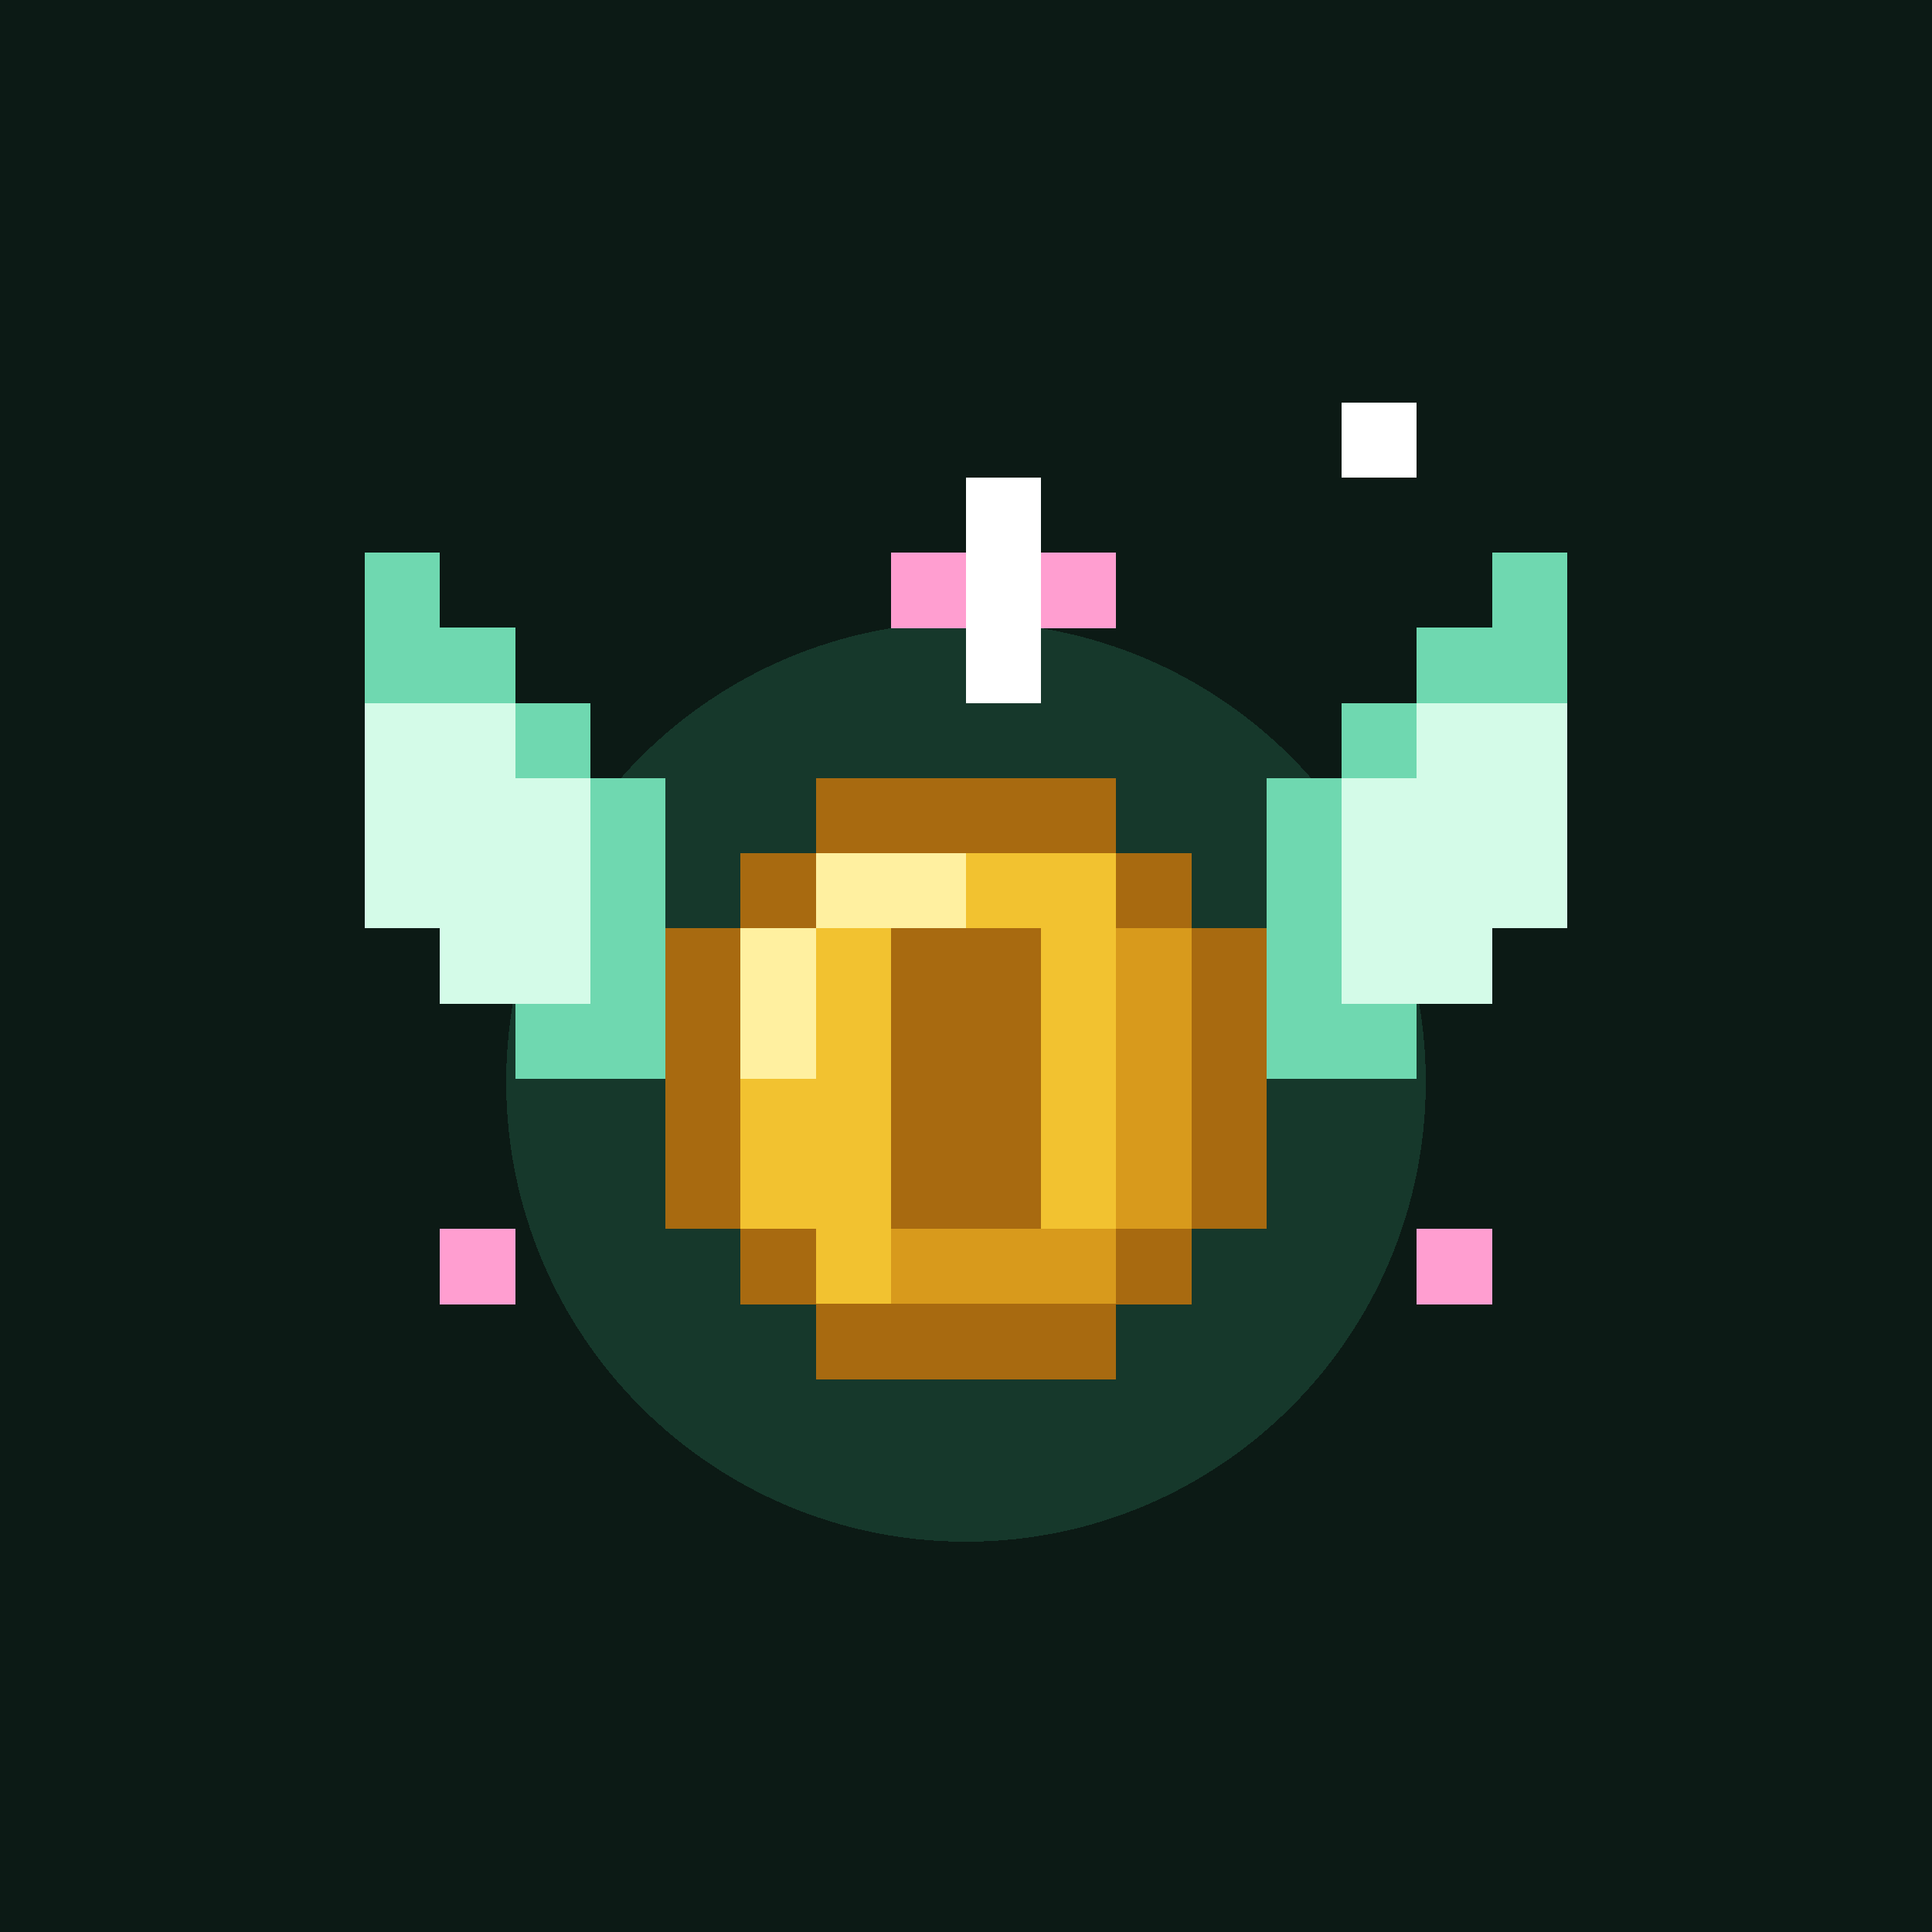
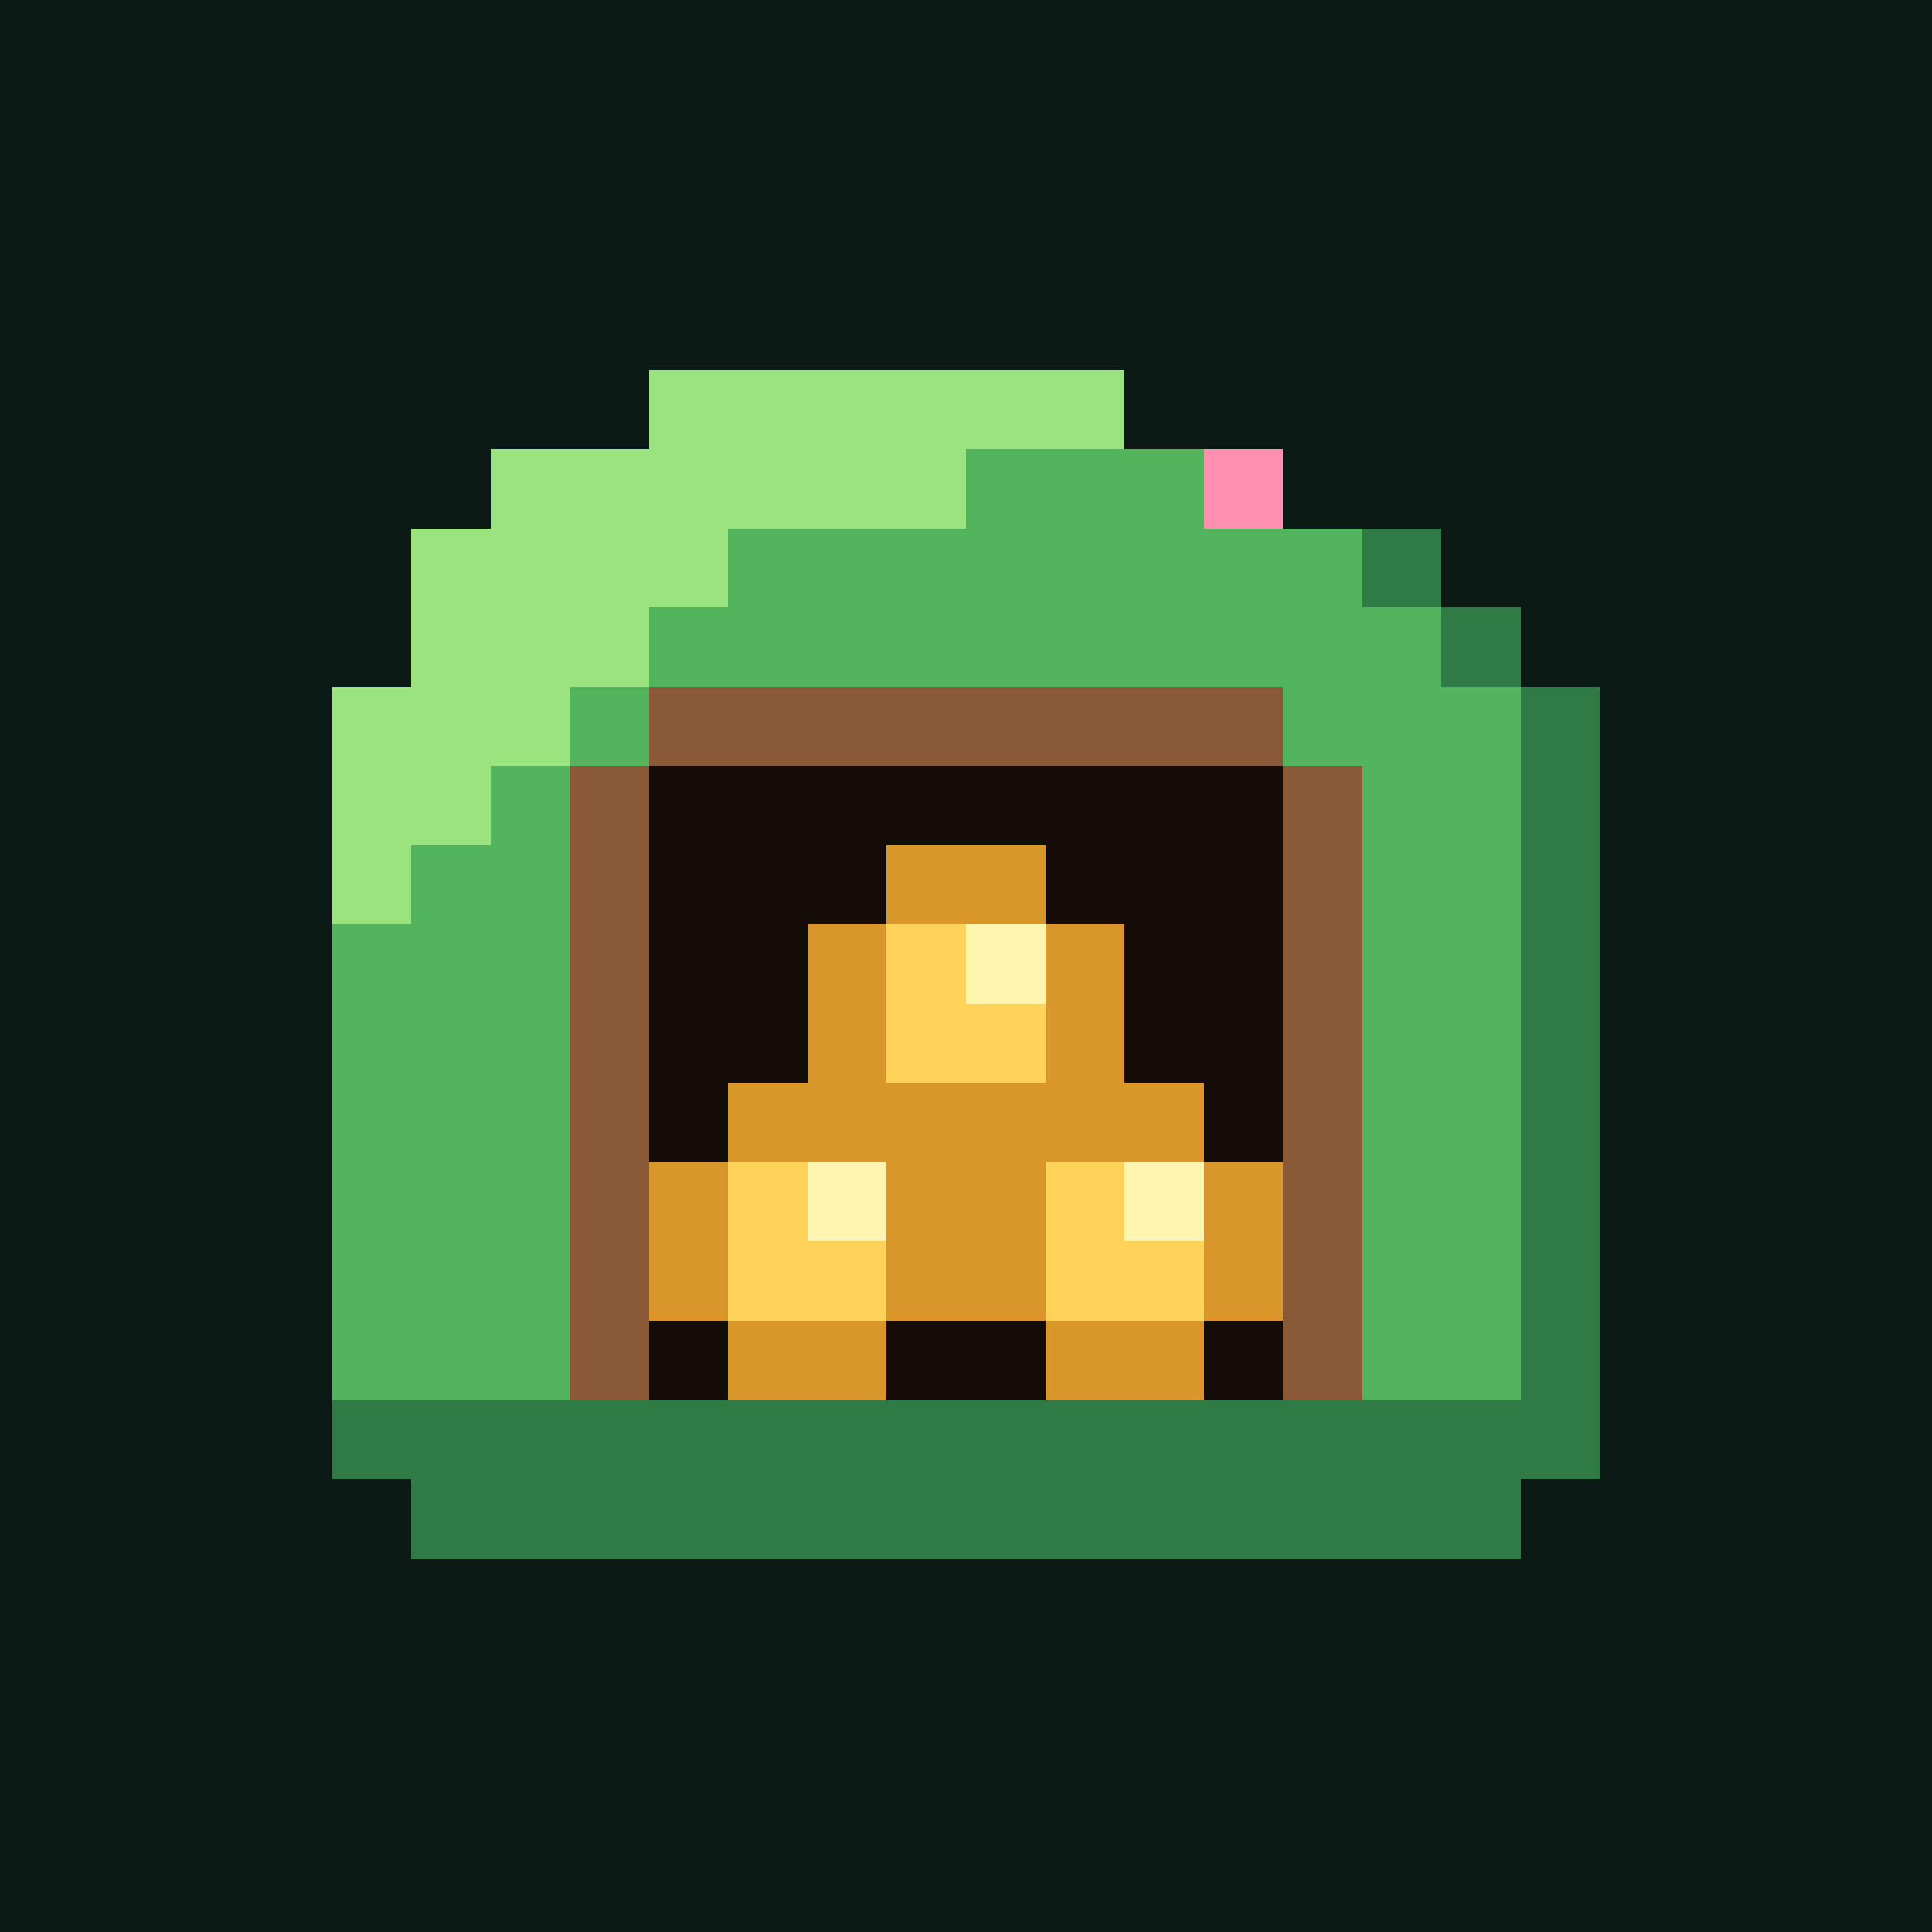
<svg xmlns="http://www.w3.org/2000/svg" viewBox="0 0 512 512" width="512" height="512" shape-rendering="crispEdges">
-   <rect width="512" height="512" rx="0" fill="#0c1a15" />
-   <circle cx="256.0" cy="286.72" r="121.856" fill="#16382b" />
-   <rect x="96.71" y="146.49" width="19.92" height="19.92" fill="#6fd8b0" />
-   <rect x="96.71" y="166.40" width="19.92" height="19.92" fill="#6fd8b0" />
-   <rect x="96.71" y="186.31" width="19.92" height="19.92" fill="#d4fbe8" />
-   <rect x="96.71" y="206.22" width="19.92" height="19.92" fill="#d4fbe8" />
-   <rect x="96.71" y="226.13" width="19.92" height="19.92" fill="#d4fbe8" />
-   <rect x="116.62" y="166.40" width="19.92" height="19.92" fill="#6fd8b0" />
-   <rect x="116.62" y="186.31" width="19.92" height="19.92" fill="#d4fbe8" />
-   <rect x="116.62" y="206.22" width="19.92" height="19.92" fill="#d4fbe8" />
-   <rect x="116.62" y="226.13" width="19.92" height="19.92" fill="#d4fbe8" />
-   <rect x="116.62" y="246.04" width="19.92" height="19.92" fill="#d4fbe8" />
-   <rect x="116.62" y="325.69" width="19.92" height="19.92" fill="#ff9ed0" />
-   <rect x="136.53" y="186.31" width="19.92" height="19.92" fill="#6fd8b0" />
-   <rect x="136.53" y="206.22" width="19.92" height="19.92" fill="#d4fbe8" />
-   <rect x="136.53" y="226.13" width="19.92" height="19.92" fill="#d4fbe8" />
-   <rect x="136.53" y="246.04" width="19.92" height="19.92" fill="#d4fbe8" />
-   <rect x="136.53" y="265.96" width="19.92" height="19.92" fill="#6fd8b0" />
-   <rect x="156.44" y="206.22" width="19.92" height="19.92" fill="#6fd8b0" />
-   <rect x="156.44" y="226.13" width="19.92" height="19.92" fill="#6fd8b0" />
-   <rect x="156.44" y="246.04" width="19.92" height="19.92" fill="#6fd8b0" />
-   <rect x="156.44" y="265.96" width="19.92" height="19.92" fill="#6fd8b0" />
-   <rect x="176.36" y="246.04" width="19.92" height="19.92" fill="#a86a10" />
-   <rect x="176.36" y="265.96" width="19.92" height="19.92" fill="#a86a10" />
-   <rect x="176.36" y="285.87" width="19.92" height="19.92" fill="#a86a10" />
-   <rect x="176.36" y="305.78" width="19.92" height="19.92" fill="#a86a10" />
-   <rect x="196.27" y="226.13" width="19.92" height="19.92" fill="#a86a10" />
-   <rect x="196.27" y="246.04" width="19.92" height="19.92" fill="#fff0a0" />
-   <rect x="196.27" y="265.96" width="19.92" height="19.92" fill="#fff0a0" />
-   <rect x="196.27" y="285.87" width="19.92" height="19.92" fill="#f2c230" />
-   <rect x="196.27" y="305.78" width="19.92" height="19.92" fill="#f2c230" />
-   <rect x="196.27" y="325.69" width="19.92" height="19.92" fill="#a86a10" />
-   <rect x="216.18" y="206.22" width="19.92" height="19.92" fill="#a86a10" />
-   <rect x="216.18" y="226.13" width="19.92" height="19.92" fill="#fff0a0" />
-   <rect x="216.18" y="246.04" width="19.92" height="19.92" fill="#f2c230" />
-   <rect x="216.18" y="265.96" width="19.92" height="19.92" fill="#f2c230" />
-   <rect x="216.18" y="285.87" width="19.92" height="19.92" fill="#f2c230" />
-   <rect x="216.18" y="305.78" width="19.92" height="19.92" fill="#f2c230" />
-   <rect x="216.18" y="325.69" width="19.92" height="19.92" fill="#f2c230" />
-   <rect x="216.18" y="345.60" width="19.92" height="19.92" fill="#a86a10" />
-   <rect x="236.09" y="146.49" width="19.92" height="19.92" fill="#ff9ed0" />
-   <rect x="236.09" y="206.22" width="19.92" height="19.92" fill="#a86a10" />
-   <rect x="236.09" y="226.13" width="19.92" height="19.92" fill="#fff0a0" />
-   <rect x="236.09" y="246.04" width="19.92" height="19.92" fill="#a86a10" />
-   <rect x="236.09" y="265.96" width="19.92" height="19.92" fill="#a86a10" />
-   <rect x="236.09" y="285.87" width="19.92" height="19.92" fill="#a86a10" />
-   <rect x="236.09" y="305.78" width="19.92" height="19.92" fill="#a86a10" />
-   <rect x="236.09" y="325.69" width="19.92" height="19.92" fill="#d89a1c" />
-   <rect x="236.09" y="345.60" width="19.92" height="19.92" fill="#a86a10" />
-   <rect x="256.00" y="126.58" width="19.92" height="19.92" fill="#ffffff" />
-   <rect x="256.00" y="146.49" width="19.92" height="19.92" fill="#ffffff" />
-   <rect x="256.00" y="166.40" width="19.92" height="19.92" fill="#ffffff" />
-   <rect x="256.00" y="206.22" width="19.92" height="19.92" fill="#a86a10" />
-   <rect x="256.00" y="226.13" width="19.92" height="19.92" fill="#f2c230" />
-   <rect x="256.00" y="246.04" width="19.92" height="19.92" fill="#a86a10" />
-   <rect x="256.00" y="265.96" width="19.92" height="19.92" fill="#a86a10" />
-   <rect x="256.00" y="285.87" width="19.92" height="19.92" fill="#a86a10" />
-   <rect x="256.00" y="305.78" width="19.92" height="19.92" fill="#a86a10" />
-   <rect x="256.00" y="325.69" width="19.92" height="19.92" fill="#d89a1c" />
-   <rect x="256.00" y="345.60" width="19.92" height="19.92" fill="#a86a10" />
-   <rect x="275.91" y="146.49" width="19.92" height="19.92" fill="#ff9ed0" />
-   <rect x="275.91" y="206.22" width="19.92" height="19.92" fill="#a86a10" />
-   <rect x="275.91" y="226.13" width="19.92" height="19.92" fill="#f2c230" />
-   <rect x="275.91" y="246.04" width="19.92" height="19.92" fill="#f2c230" />
-   <rect x="275.91" y="265.96" width="19.92" height="19.92" fill="#f2c230" />
-   <rect x="275.91" y="285.87" width="19.92" height="19.92" fill="#f2c230" />
-   <rect x="275.91" y="305.78" width="19.92" height="19.92" fill="#f2c230" />
-   <rect x="275.91" y="325.69" width="19.92" height="19.92" fill="#d89a1c" />
-   <rect x="275.91" y="345.60" width="19.92" height="19.92" fill="#a86a10" />
-   <rect x="295.82" y="226.13" width="19.92" height="19.92" fill="#a86a10" />
-   <rect x="295.82" y="246.04" width="19.92" height="19.92" fill="#d89a1c" />
-   <rect x="295.82" y="265.96" width="19.92" height="19.92" fill="#d89a1c" />
-   <rect x="295.82" y="285.87" width="19.92" height="19.92" fill="#d89a1c" />
-   <rect x="295.82" y="305.78" width="19.92" height="19.92" fill="#d89a1c" />
-   <rect x="295.82" y="325.69" width="19.92" height="19.92" fill="#a86a10" />
-   <rect x="315.73" y="246.04" width="19.92" height="19.92" fill="#a86a10" />
-   <rect x="315.73" y="265.96" width="19.92" height="19.92" fill="#a86a10" />
-   <rect x="315.73" y="285.87" width="19.92" height="19.92" fill="#a86a10" />
-   <rect x="315.73" y="305.78" width="19.92" height="19.92" fill="#a86a10" />
-   <rect x="335.64" y="206.22" width="19.92" height="19.92" fill="#6fd8b0" />
-   <rect x="335.64" y="226.13" width="19.92" height="19.92" fill="#6fd8b0" />
-   <rect x="335.64" y="246.04" width="19.92" height="19.92" fill="#6fd8b0" />
-   <rect x="335.64" y="265.96" width="19.92" height="19.92" fill="#6fd8b0" />
-   <rect x="355.56" y="106.67" width="19.92" height="19.92" fill="#ffffff" />
-   <rect x="355.56" y="186.31" width="19.92" height="19.92" fill="#6fd8b0" />
-   <rect x="355.56" y="206.22" width="19.92" height="19.92" fill="#d4fbe8" />
-   <rect x="355.56" y="226.13" width="19.92" height="19.92" fill="#d4fbe8" />
-   <rect x="355.56" y="246.04" width="19.92" height="19.92" fill="#d4fbe8" />
-   <rect x="355.56" y="265.96" width="19.92" height="19.92" fill="#6fd8b0" />
-   <rect x="375.47" y="166.40" width="19.92" height="19.92" fill="#6fd8b0" />
-   <rect x="375.47" y="186.31" width="19.92" height="19.92" fill="#d4fbe8" />
-   <rect x="375.47" y="206.22" width="19.92" height="19.92" fill="#d4fbe8" />
-   <rect x="375.47" y="226.13" width="19.92" height="19.92" fill="#d4fbe8" />
-   <rect x="375.47" y="246.04" width="19.92" height="19.92" fill="#d4fbe8" />
-   <rect x="375.47" y="325.69" width="19.92" height="19.92" fill="#ff9ed0" />
-   <rect x="395.38" y="146.49" width="19.92" height="19.92" fill="#6fd8b0" />
-   <rect x="395.38" y="166.40" width="19.92" height="19.92" fill="#6fd8b0" />
-   <rect x="395.38" y="186.31" width="19.92" height="19.92" fill="#d4fbe8" />
-   <rect x="395.38" y="206.22" width="19.92" height="19.92" fill="#d4fbe8" />
-   <rect x="395.38" y="226.13" width="19.92" height="19.92" fill="#d4fbe8" />
+   <rect width="512" height="512" fill="#0c1a15" />
+   <rect x="172" y="98" width="126" height="21" fill="#9be37f" />
+   <rect x="130" y="119" width="126" height="21" fill="#9be37f" />
+   <rect x="256" y="119" width="63" height="21" fill="#52b45c" />
+   <rect x="319" y="119" width="21" height="21" fill="#ff8fb0" />
+   <rect x="109" y="140" width="84" height="21" fill="#9be37f" />
+   <rect x="193" y="140" width="168" height="21" fill="#52b45c" />
+   <rect x="361" y="140" width="21" height="21" fill="#2f7a45" />
+   <rect x="109" y="161" width="63" height="21" fill="#9be37f" />
+   <rect x="172" y="161" width="210" height="21" fill="#52b45c" />
+   <rect x="382" y="161" width="21" height="21" fill="#2f7a45" />
+   <rect x="88" y="182" width="63" height="21" fill="#9be37f" />
+   <rect x="151" y="182" width="21" height="21" fill="#52b45c" />
+   <rect x="172" y="182" width="168" height="21" fill="#8a5a38" />
+   <rect x="340" y="182" width="63" height="21" fill="#52b45c" />
+   <rect x="403" y="182" width="21" height="21" fill="#2f7a45" />
+   <rect x="88" y="203" width="42" height="21" fill="#9be37f" />
+   <rect x="130" y="203" width="21" height="21" fill="#52b45c" />
+   <rect x="151" y="203" width="21" height="21" fill="#8a5a38" />
+   <rect x="172" y="203" width="168" height="21" fill="#150c07" />
+   <rect x="340" y="203" width="21" height="21" fill="#8a5a38" />
+   <rect x="361" y="203" width="42" height="21" fill="#52b45c" />
+   <rect x="403" y="203" width="21" height="21" fill="#2f7a45" />
+   <rect x="88" y="224" width="21" height="21" fill="#9be37f" />
+   <rect x="109" y="224" width="42" height="21" fill="#52b45c" />
+   <rect x="151" y="224" width="21" height="21" fill="#8a5a38" />
+   <rect x="172" y="224" width="63" height="21" fill="#150c07" />
+   <rect x="235" y="224" width="42" height="21" fill="#d9962a" />
+   <rect x="277" y="224" width="63" height="21" fill="#150c07" />
+   <rect x="340" y="224" width="21" height="21" fill="#8a5a38" />
+   <rect x="361" y="224" width="42" height="21" fill="#52b45c" />
+   <rect x="403" y="224" width="21" height="21" fill="#2f7a45" />
+   <rect x="88" y="245" width="63" height="21" fill="#52b45c" />
+   <rect x="151" y="245" width="21" height="21" fill="#8a5a38" />
+   <rect x="172" y="245" width="42" height="21" fill="#150c07" />
+   <rect x="214" y="245" width="21" height="21" fill="#d9962a" />
+   <rect x="235" y="245" width="21" height="21" fill="#ffd25a" />
+   <rect x="256" y="245" width="21" height="21" fill="#fff4b0" />
+   <rect x="277" y="245" width="21" height="21" fill="#d9962a" />
+   <rect x="298" y="245" width="42" height="21" fill="#150c07" />
+   <rect x="340" y="245" width="21" height="21" fill="#8a5a38" />
+   <rect x="361" y="245" width="42" height="21" fill="#52b45c" />
+   <rect x="403" y="245" width="21" height="21" fill="#2f7a45" />
+   <rect x="88" y="266" width="63" height="21" fill="#52b45c" />
+   <rect x="151" y="266" width="21" height="21" fill="#8a5a38" />
+   <rect x="172" y="266" width="42" height="21" fill="#150c07" />
+   <rect x="214" y="266" width="21" height="21" fill="#d9962a" />
+   <rect x="235" y="266" width="42" height="21" fill="#ffd25a" />
+   <rect x="277" y="266" width="21" height="21" fill="#d9962a" />
+   <rect x="298" y="266" width="42" height="21" fill="#150c07" />
+   <rect x="340" y="266" width="21" height="21" fill="#8a5a38" />
+   <rect x="361" y="266" width="42" height="21" fill="#52b45c" />
+   <rect x="403" y="266" width="21" height="21" fill="#2f7a45" />
+   <rect x="88" y="287" width="63" height="21" fill="#52b45c" />
+   <rect x="151" y="287" width="21" height="21" fill="#8a5a38" />
+   <rect x="172" y="287" width="21" height="21" fill="#150c07" />
+   <rect x="193" y="287" width="126" height="21" fill="#d9962a" />
+   <rect x="319" y="287" width="21" height="21" fill="#150c07" />
+   <rect x="340" y="287" width="21" height="21" fill="#8a5a38" />
+   <rect x="361" y="287" width="42" height="21" fill="#52b45c" />
+   <rect x="403" y="287" width="21" height="21" fill="#2f7a45" />
+   <rect x="88" y="308" width="63" height="21" fill="#52b45c" />
+   <rect x="151" y="308" width="21" height="21" fill="#8a5a38" />
+   <rect x="172" y="308" width="21" height="21" fill="#d9962a" />
+   <rect x="193" y="308" width="21" height="21" fill="#ffd25a" />
+   <rect x="214" y="308" width="21" height="21" fill="#fff4b0" />
+   <rect x="235" y="308" width="42" height="21" fill="#d9962a" />
+   <rect x="277" y="308" width="21" height="21" fill="#ffd25a" />
+   <rect x="298" y="308" width="21" height="21" fill="#fff4b0" />
+   <rect x="319" y="308" width="21" height="21" fill="#d9962a" />
+   <rect x="340" y="308" width="21" height="21" fill="#8a5a38" />
+   <rect x="361" y="308" width="42" height="21" fill="#52b45c" />
+   <rect x="403" y="308" width="21" height="21" fill="#2f7a45" />
+   <rect x="88" y="329" width="63" height="21" fill="#52b45c" />
+   <rect x="151" y="329" width="21" height="21" fill="#8a5a38" />
+   <rect x="172" y="329" width="21" height="21" fill="#d9962a" />
+   <rect x="193" y="329" width="42" height="21" fill="#ffd25a" />
+   <rect x="235" y="329" width="42" height="21" fill="#d9962a" />
+   <rect x="277" y="329" width="42" height="21" fill="#ffd25a" />
+   <rect x="319" y="329" width="21" height="21" fill="#d9962a" />
+   <rect x="340" y="329" width="21" height="21" fill="#8a5a38" />
+   <rect x="361" y="329" width="42" height="21" fill="#52b45c" />
+   <rect x="403" y="329" width="21" height="21" fill="#2f7a45" />
+   <rect x="88" y="350" width="63" height="21" fill="#52b45c" />
+   <rect x="151" y="350" width="21" height="21" fill="#8a5a38" />
+   <rect x="172" y="350" width="21" height="21" fill="#150c07" />
+   <rect x="193" y="350" width="42" height="21" fill="#d9962a" />
+   <rect x="235" y="350" width="42" height="21" fill="#150c07" />
+   <rect x="277" y="350" width="42" height="21" fill="#d9962a" />
+   <rect x="319" y="350" width="21" height="21" fill="#150c07" />
+   <rect x="340" y="350" width="21" height="21" fill="#8a5a38" />
+   <rect x="361" y="350" width="42" height="21" fill="#52b45c" />
+   <rect x="403" y="350" width="21" height="21" fill="#2f7a45" />
+   <rect x="88" y="371" width="336" height="21" fill="#2f7a45" />
+   <rect x="109" y="392" width="294" height="21" fill="#2f7a45" />
</svg>
